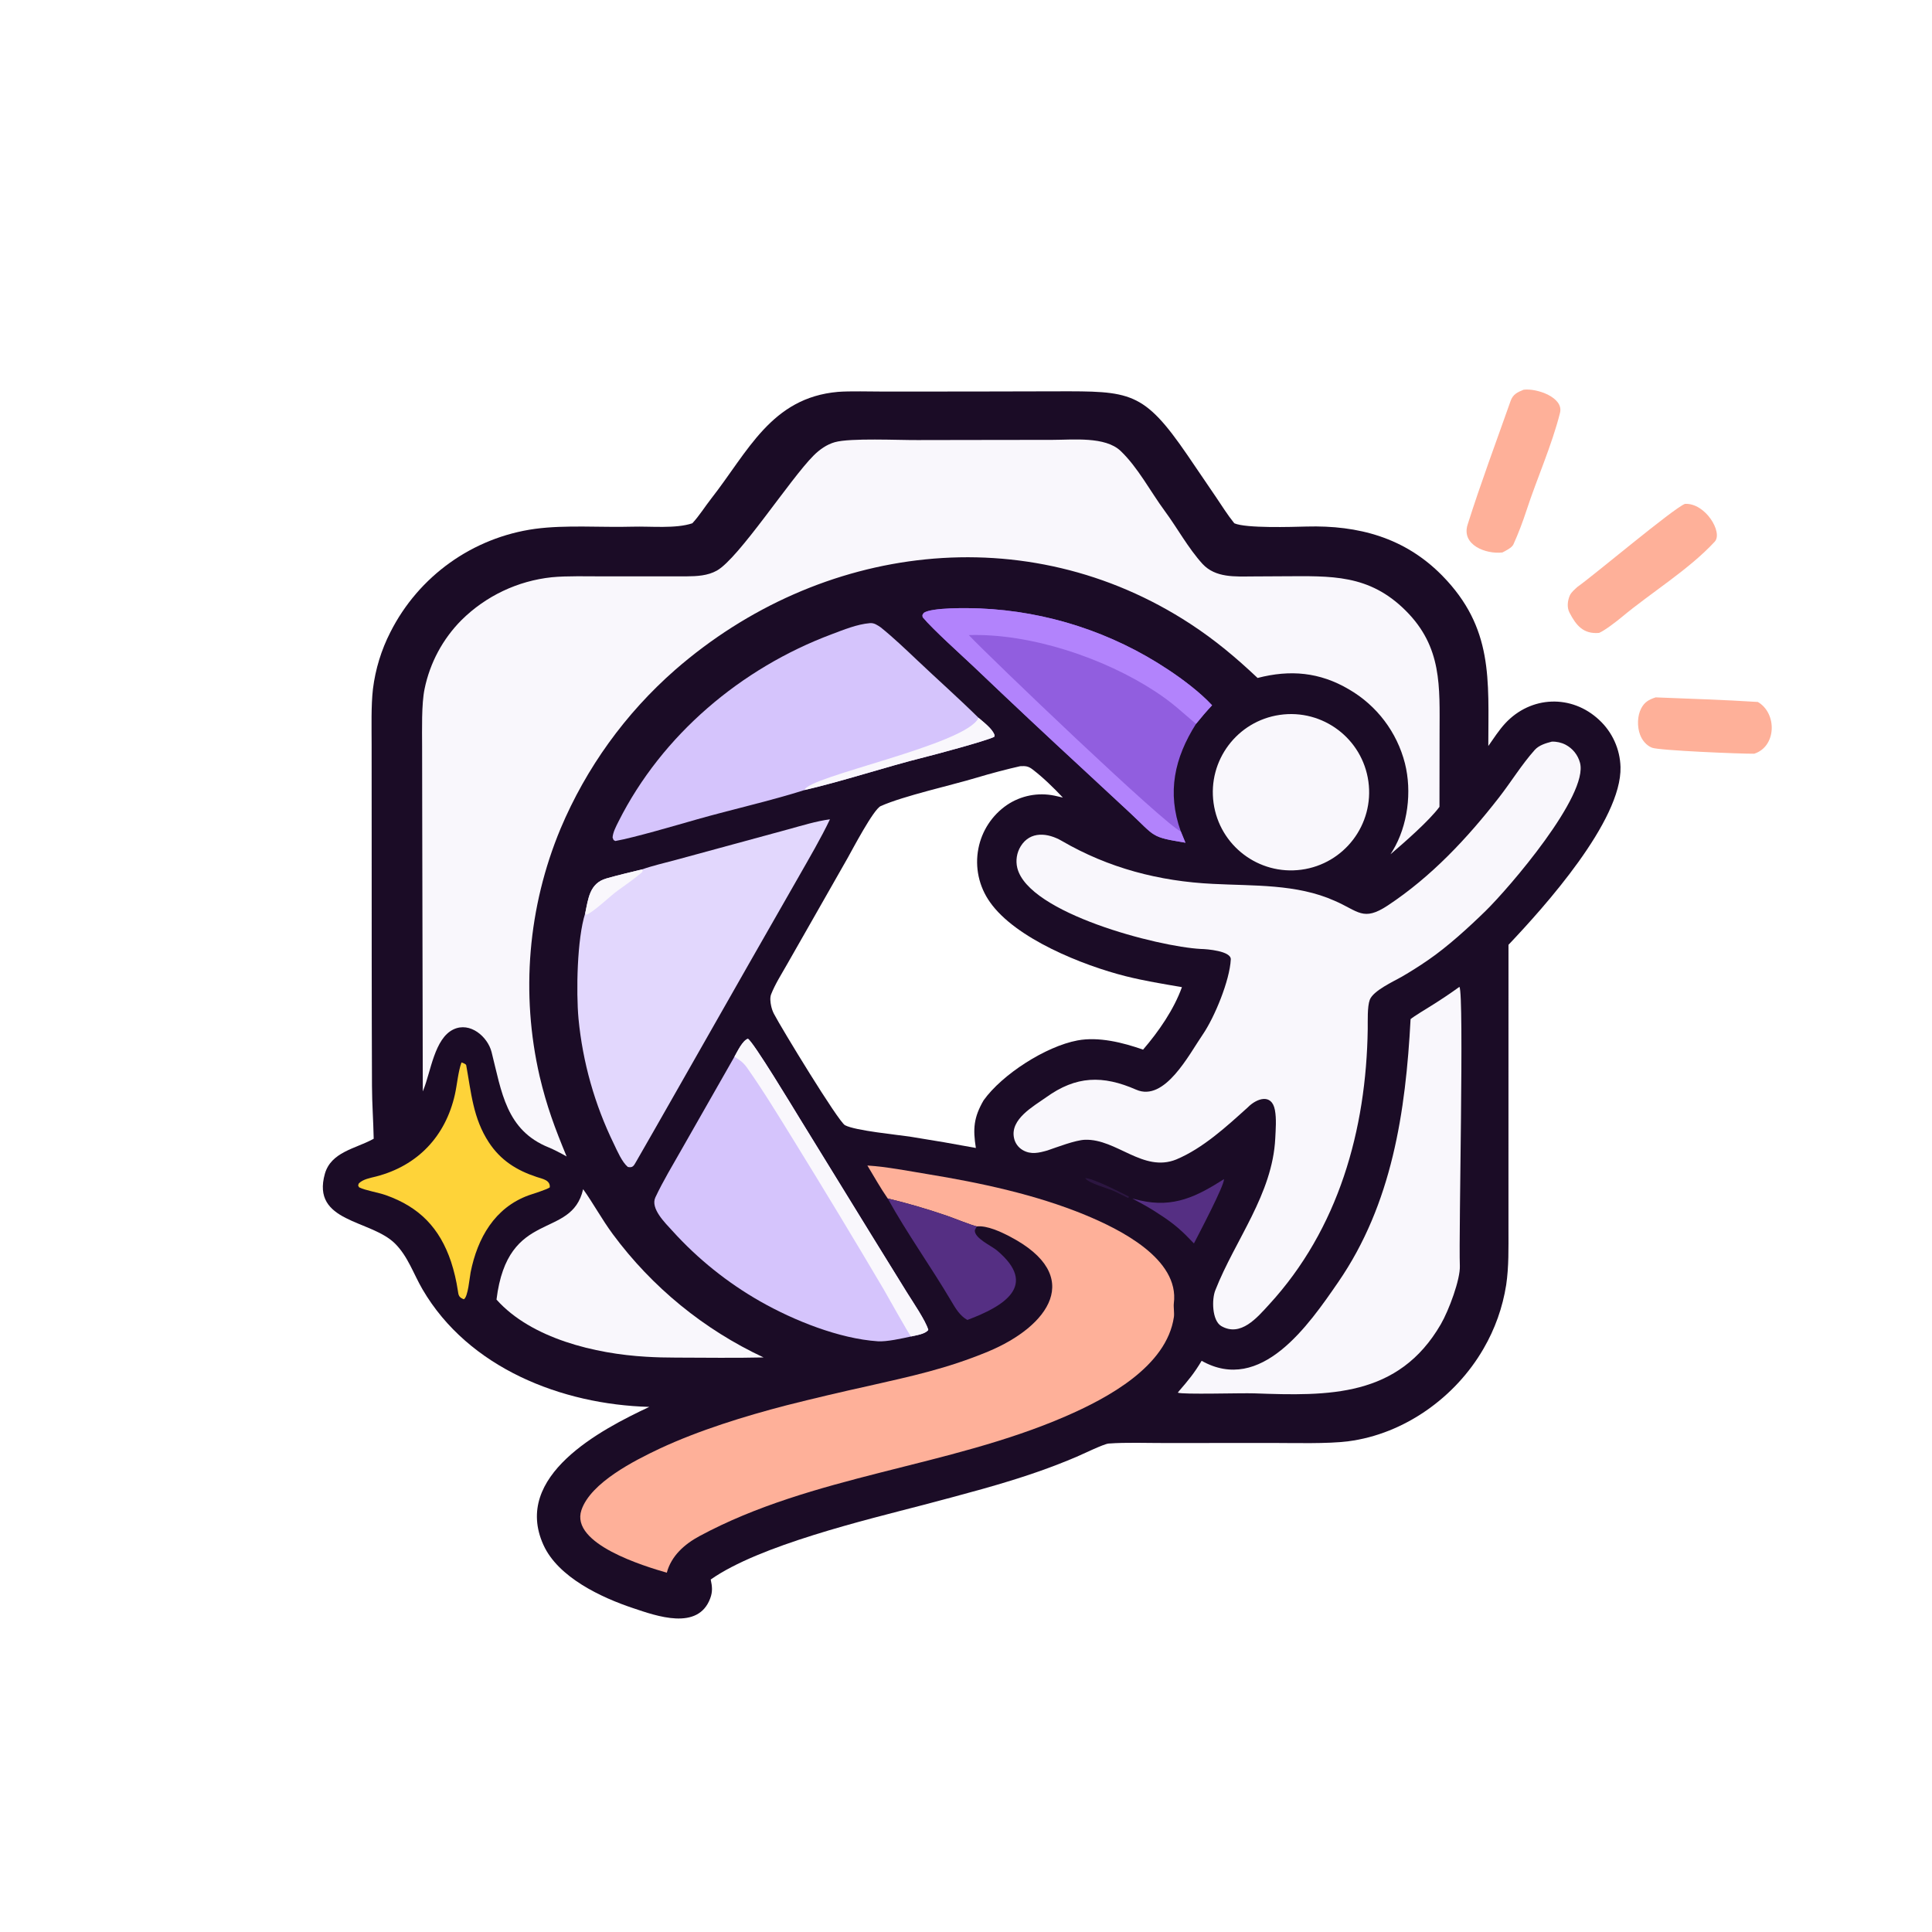
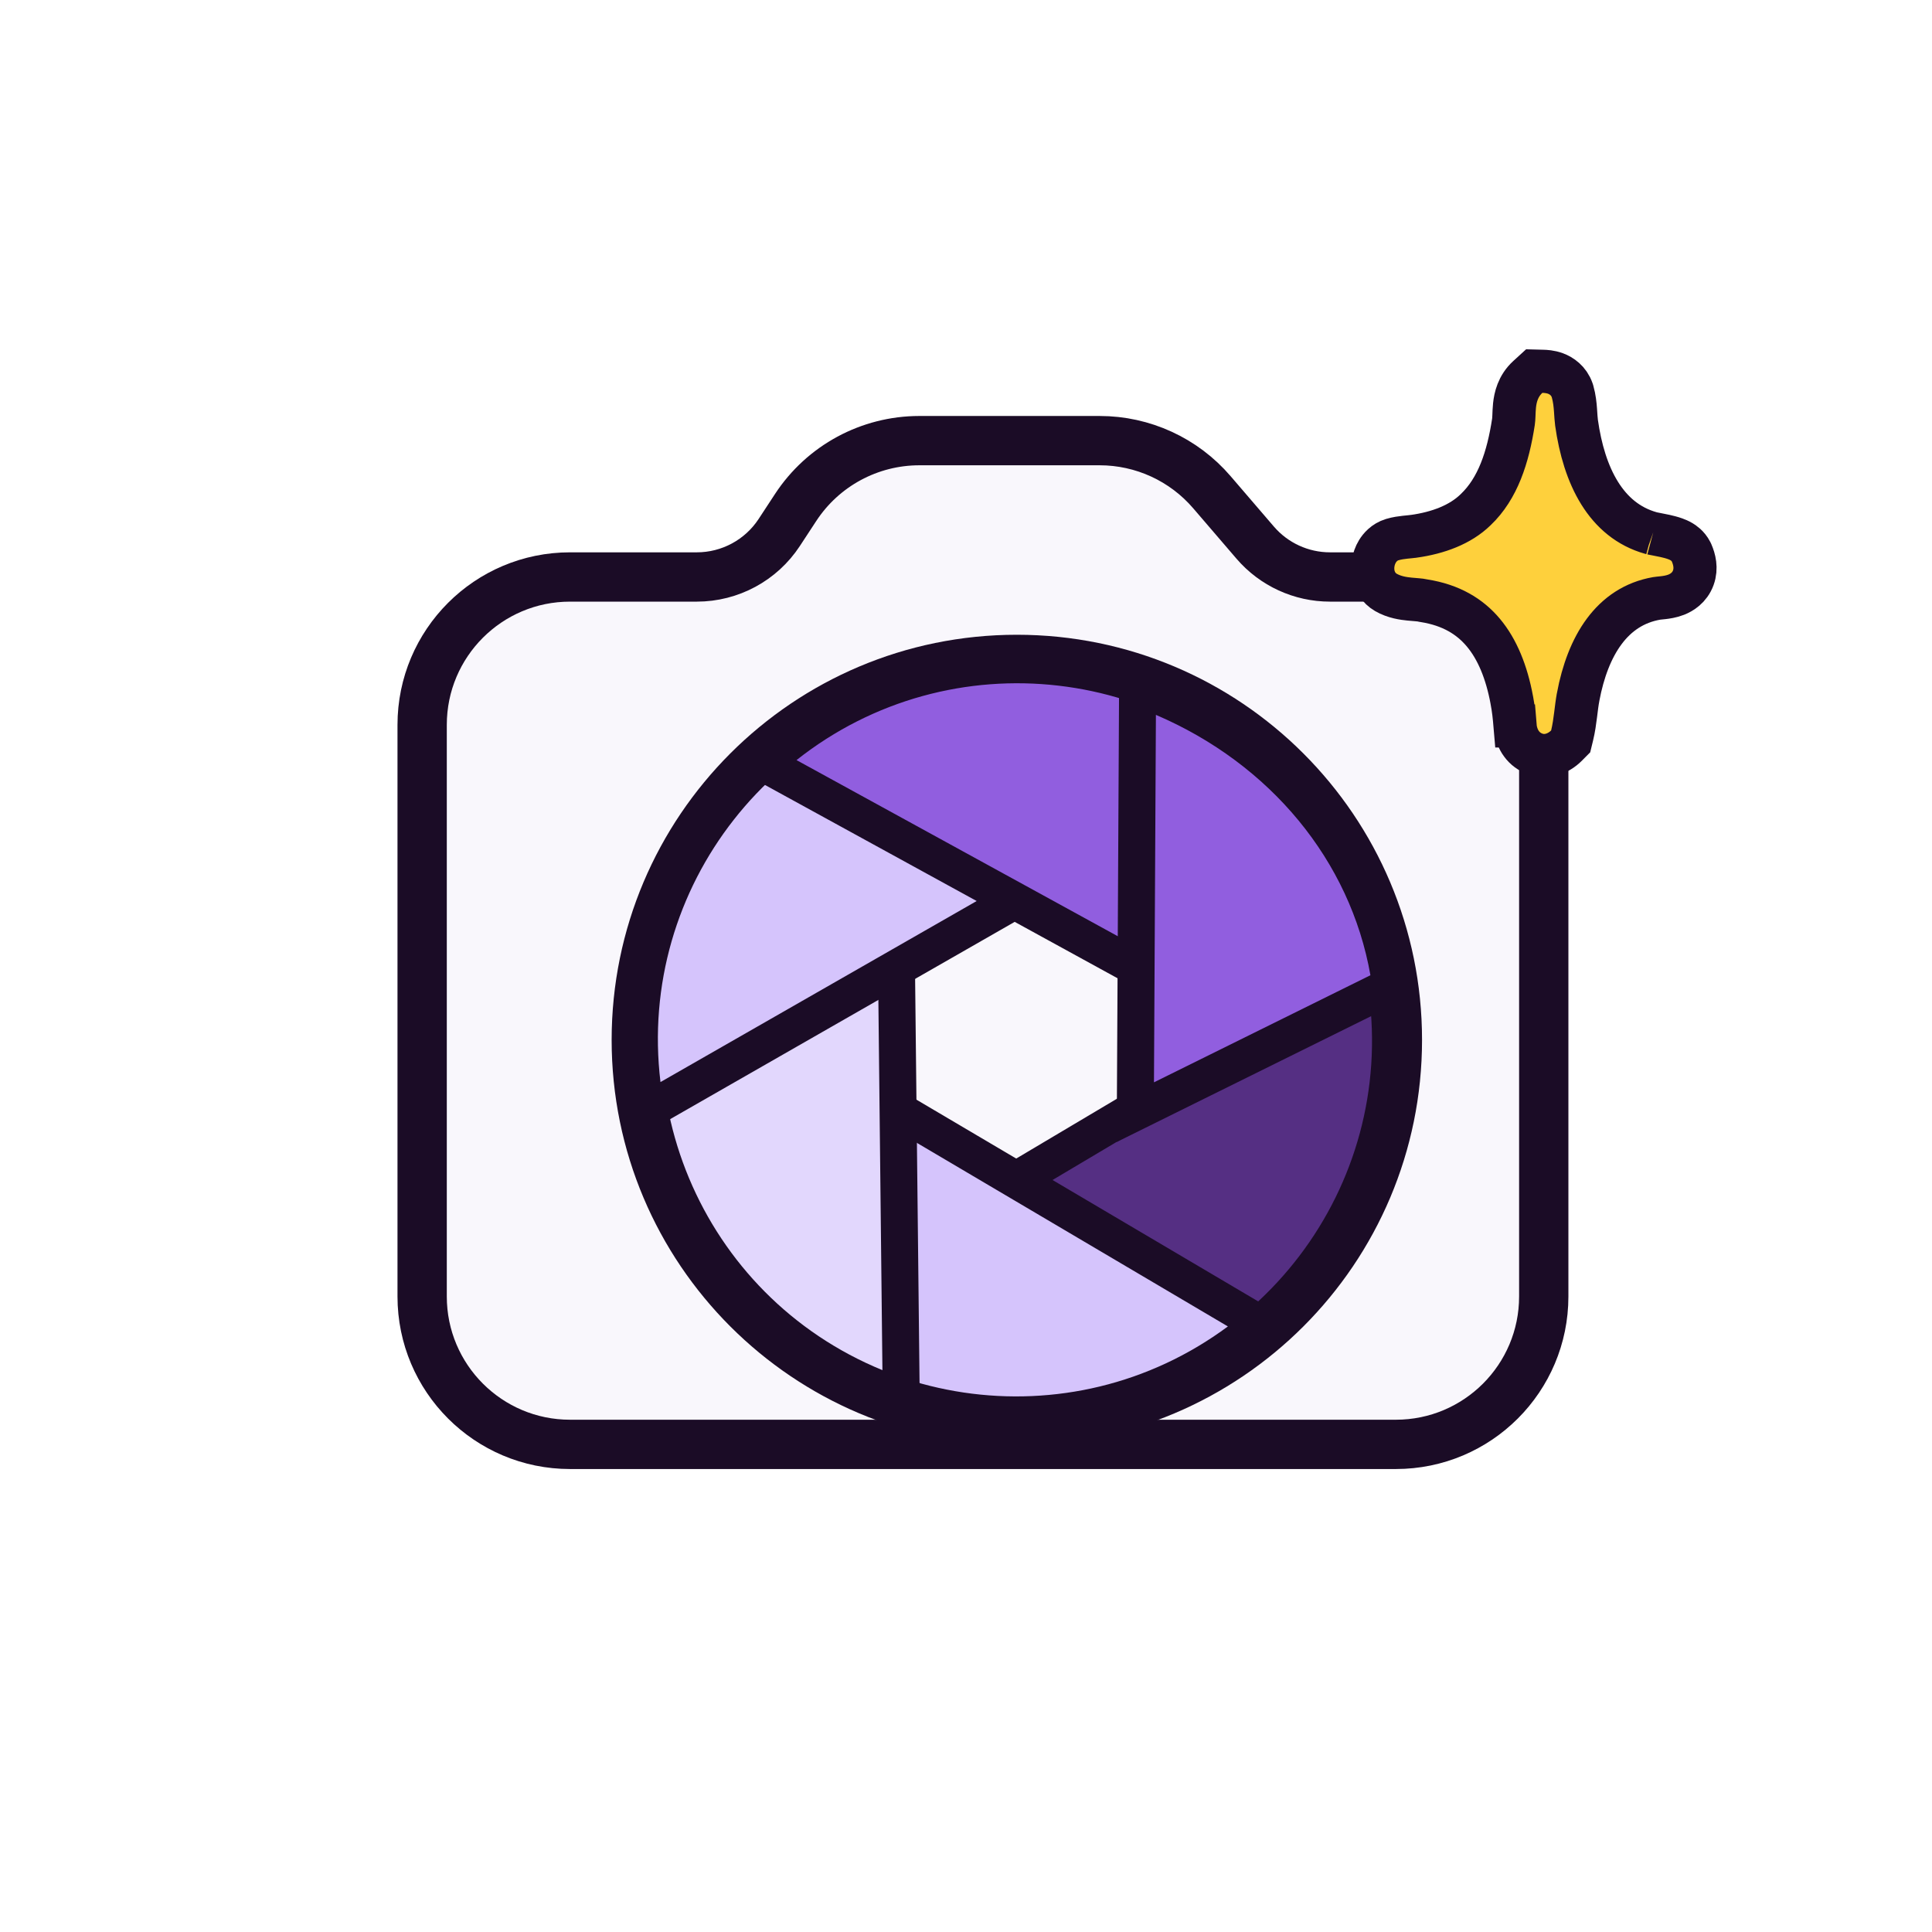
<svg xmlns="http://www.w3.org/2000/svg" width="1254" height="1254" viewBox="0 0 1254 1254" fill="none">
-   <path d="M685.695 253.997C733.639 253.898 742.138 253.697 770.665 295.309L789.139 322.459C792.555 327.524 797.006 334.534 800.717 339.091L801.188 339.662C808.775 342.98 838.453 342.012 848.085 341.757C881.676 340.867 911.893 348.912 936.177 373.702C969.376 407.597 966.051 441.1 966.015 484.212C969.364 479.423 972.995 473.827 976.957 469.547C993.642 451.532 1020.13 450.553 1037.98 467.289C1046.51 475.204 1051.49 486.212 1051.82 497.841C1052.75 532.712 1002.34 588.751 979.112 613.236L979.094 755.915L979.1 798.047C979.093 810.14 979.394 821.964 977.624 833.978C975.334 848.575 970.343 862.609 962.91 875.375C944.694 906.976 911.41 930.819 875.069 935.497C861.727 937.218 839.66 936.582 825.681 936.575L756.582 936.624C744.979 936.655 730.865 936.104 719.544 936.961C716.476 937.194 702.699 943.88 698.829 945.539C690.924 948.901 682.915 952.011 674.814 954.865C651.161 963.253 624.122 970.191 599.937 976.632C561.476 986.662 492.859 1003.01 461.299 1025.22C462.28 1029.73 462.628 1033.03 460.978 1037.46C453.092 1058.61 426.149 1048.91 410.937 1043.8C390.408 1036.96 362.308 1023.89 352.731 1002.78C332.385 957.914 390.127 927.832 421.452 913.173C364.564 911.612 304.129 887.958 274.286 836.959C268.355 826.82 264.828 815.541 256.4 807.158C240.594 791.441 201.897 793.632 210.882 761.805C214.92 747.832 230.405 745.609 241.653 739.609L242.553 739.125C242.332 727.663 241.488 716.458 241.439 704.812C241.212 650.268 241.255 595.686 241.239 541.141L241.208 483.345C241.209 472.121 240.805 458.06 242.069 447.158C243.667 434.312 247.495 421.844 253.382 410.315C271.754 373.925 306.814 348.868 347.193 343.271C367.2 340.566 390.259 342.438 410.484 341.853C422.34 341.51 438.559 343.288 449.378 339.641C453.773 334.944 457.593 328.782 461.603 323.662C485.481 293.174 500.597 258.158 543.862 254.358C551.265 253.748 565.522 254.152 573.312 254.149L630.82 254.119L685.695 253.997ZM670.266 499.449C667.406 497.253 665.704 497.141 662.189 497.308C653.923 499.164 643.459 501.888 634.011 504.737C617.515 509.713 586.554 516.56 571.652 523.201C566.955 525.295 553.238 551.471 550.187 556.886L526.867 597.851L510.579 626.412C507.099 632.535 503.07 638.854 500.497 645.418C499.656 647.567 500.051 650.708 500.531 652.906C500.916 654.67 501.466 656.348 502.294 657.952C507.006 667.071 544.148 728.086 548.46 730.345C555.365 733.964 582.4 736.462 591.961 737.974C605.807 740.16 619.621 742.542 633.404 745.108C631.433 732.733 631.972 725.317 638.413 714.21C650.439 697.347 678.727 679.193 699.325 675.317C713.041 672.733 728.924 676.683 741.93 681.293C752.002 669.598 761.915 655.306 767.156 640.734C754.708 638.566 742.891 636.705 730.59 633.607C702.822 626.614 659.048 609.146 642.534 585.507C635.389 575.444 632.676 562.888 635.039 550.772C637.262 539.274 643.924 529.113 653.58 522.487C662.624 516.391 673.749 514.208 684.422 516.435C686.252 516.816 688.071 517.228 689.877 517.671C683.901 511.344 677.185 504.759 670.266 499.449Z" fill="#1B0C26" />
-   <path d="M595.505 285.632L631.01 285.569L683.258 285.499C696.527 285.486 717.358 283.195 727.338 292.68C738.586 303.375 746.711 319.054 755.982 331.624C764.242 342.821 771.149 355.704 780.529 366.029C789.016 375.172 801.788 374.196 813.134 374.146L833.218 374.036C863.907 373.926 888.533 372.515 912.456 396.405C936.146 420.07 934.401 445.593 934.377 475.993L934.315 523.688C927.66 532.757 911.078 547.2 902.518 554.493C903.008 553.736 903.492 552.972 903.957 552.2C913.797 535.853 916.528 513.912 911.905 495.482C906.75 475.249 893.665 457.944 875.602 447.466C856.571 436.228 837.357 434.56 816.263 440.047C802.345 426.901 788.746 415.482 772.698 404.991C666.34 335.46 532.244 352.754 438.137 434.854C405.893 463.136 380.485 498.363 363.827 537.886C342.655 588.713 337.907 644.891 350.248 698.548C354.873 718.135 360.146 732.194 367.779 750.63C364.911 748.953 359.055 745.928 356.258 744.807C328.403 733.645 325.594 708.596 319.072 682.873C316.539 672.88 305.123 663.016 294.316 668.159C282.018 674.007 279.633 695.572 274.808 707.445L274.422 708.381L274.056 531.878L273.979 484.431C273.967 473.796 273.518 457.096 275.579 447.167C279.039 430.252 287.369 414.718 299.544 402.478C315.361 386.812 336.045 377.004 358.184 374.67C367.913 373.721 381.674 374.102 391.681 374.1L445.668 374.089C452.35 374.028 459.34 373.698 465.312 370.343C479.588 362.321 512.839 310.876 528.106 295.643C531.958 291.8 536.612 288.485 541.897 287C551.948 284.177 583.327 285.728 595.505 285.632Z" fill="#F9F7FC" />
-   <path d="M1007.22 481.381C1010.34 481.262 1013.44 481.954 1016.21 483.389C1020.79 485.812 1024.17 490.03 1025.51 495.035C1031.31 516.047 979.486 576.398 964.129 591.38C953.352 601.896 939.52 614.546 926.913 623.161C921.347 626.994 915.641 630.613 909.793 634.005C904.288 637.134 891.295 643.049 889.085 648.927C887.401 653.415 887.824 662.734 887.75 667.847C886.819 733.308 868.775 797.772 823.672 846.799C815.957 855.188 805.303 868.04 792.622 860.668C786.622 857.012 786.45 843.174 788.869 837.363C801.697 804.74 825.968 775.153 827.732 738.831C828.014 733.008 828.589 726.187 827.493 720.438C825.405 709.422 815.529 712.998 809.871 718.785C795.996 731.3 780.793 745.31 763.483 752.571C742.003 761.248 724.755 739.125 704.273 739.787C697.954 739.995 686.063 744.618 679.818 746.73C674.411 748.267 669.188 749.59 663.873 746.516C660.959 744.85 658.889 742.021 658.185 738.74C655.448 726.334 671.049 717.958 678.997 712.245C698.474 698.236 715.729 697.758 737.472 707.279C755.988 715.386 771.694 684.557 780.634 671.527C788.361 660.279 798.207 636.313 798.868 622.72C799.131 617.234 783.138 615.979 779.433 615.942C751.635 614.472 667.547 592.734 660.291 563.352C659.128 558.566 659.924 553.514 662.489 549.314C668.741 539.188 680.179 540.563 689.18 545.801C719.483 563.434 752.4 572.025 787.302 573.695C813.643 575.075 841.539 573.641 866.166 584.631C881.725 591.319 884.707 598.331 900.749 587.727C928.995 569.056 952.214 544.268 972.903 517.685C980.869 507.446 987.562 496.389 996.153 486.751C998.92 483.652 1003.48 482.337 1007.22 481.381Z" fill="#F9F7FC" />
-   <path d="M562.987 756.496C575.549 757.28 589.707 760.072 602.139 762.105C636.16 767.671 672.274 775.355 704.205 788.526C726.548 797.741 765.693 817.029 761.897 845.948C761.627 848.452 762.301 852.371 761.946 854.789C757.256 886.96 718.797 907.503 691.665 919.283C615.372 952.415 527.577 957.375 454.002 997.04C444.308 1002.27 435.699 1009.87 432.803 1020.8C418.665 1016.68 369.952 1002.19 377.396 980.128C383.417 962.286 411.91 947.945 428.09 940.292C453.571 928.382 483.338 919.185 510.543 912.126C528.294 907.644 546.114 903.443 563.995 899.512C591.568 893.242 614.362 888.429 641.23 877.292C680.662 860.949 704.456 828.185 655.46 802.59C649.784 799.627 640.691 795.31 634.041 796.033C630.441 795.261 618.538 790.43 614.246 788.973C601.738 784.681 589.033 780.982 576.176 777.878C571.521 771.161 567.229 763.538 562.987 756.496Z" fill="#FEB099" />
-   <path d="M416.886 564.259C423.062 562.028 431.816 559.987 438.405 558.212L475.73 548.063L511.597 538.3C520.357 535.9 529.767 532.979 538.695 531.787C532.997 543.85 525.136 557.192 518.475 568.925L485.942 625.849L436.859 712.086C428.883 726.065 420.953 740.068 412.9 754.004C411.334 756.711 410.746 758.107 407.515 757.439C403.725 754.286 400.644 747.073 398.41 742.401C385.97 716.935 378.207 689.443 375.492 661.234C373.906 643.851 374.525 609.256 379.831 592.827C381.873 583.078 382.71 573.284 393.66 570.161C401.294 567.984 409.189 566.143 416.886 564.259Z" fill="#E2D7FD" />
-   <path d="M379.831 592.827C381.872 583.078 382.71 573.284 393.66 570.161C401.294 567.984 409.189 566.143 416.886 564.259C417.053 565.036 417.244 565.756 416.487 566.386C411.695 570.377 405.809 574.61 400.748 578.187C396.492 581.196 384.572 592.666 380.369 593.802L379.831 592.827Z" fill="#F9F7FC" />
-   <path d="M476.685 685.897C478.722 682.321 481.846 675.543 485.401 674.221C488.528 675.402 515.473 720.101 518.997 725.826L565.573 801.537L588.79 839.102C592.345 844.815 600.923 857.386 602.521 863.202C600.551 865.897 594.803 866.656 591.352 867.458C585.612 868.719 575.493 870.985 569.76 870.593C544.565 868.885 515.279 857.086 493.574 844.766C472.231 832.63 452.848 817.09 436.391 798.868C431.936 793.938 421.975 784.423 425.389 777.167C430.401 766.52 436.719 756.074 442.541 745.818L476.685 685.897Z" fill="#D5C4FC" />
-   <path d="M476.685 685.897C478.722 682.321 481.846 675.543 485.401 674.221C488.528 675.402 515.473 720.101 518.997 725.826L565.573 801.537L588.79 839.102C592.345 844.815 600.923 857.386 602.521 863.202C600.551 865.897 594.803 866.656 591.352 867.458C590.03 866.288 575.497 840.137 573.471 836.702C554.412 804.446 535.04 772.367 515.357 740.484C505.628 724.76 495.58 708.191 484.926 693.092C482.476 689.62 480.218 688.034 476.685 685.897Z" fill="#F9F7FC" />
-   <path d="M522.253 512.78C500.923 519.588 474.375 525.58 452.42 531.817C439.613 535.456 411.516 543.734 399.393 545.87C397.78 545.003 398.479 545.596 397.614 543.671C397.748 540.355 399.917 536.271 401.434 533.25C429.696 476.99 481.063 433.692 539.711 411.708C547.666 408.725 556.125 405.201 564.622 404.46C567.387 404.22 569.452 405.721 571.662 407.213C579.63 413.614 587.865 421.451 595.297 428.493C608.447 440.951 622.279 453.238 635.138 465.905C638.536 468.864 644.334 473.182 645.565 477.279L645.296 478.279C639.516 481.054 607.389 489.649 599.732 491.562C574.756 497.803 547.018 507.073 522.253 512.78Z" fill="#D5C4FC" />
-   <path d="M635.137 465.905C638.536 468.864 644.334 473.182 645.565 477.279L645.296 478.279C639.515 481.053 607.388 489.649 599.732 491.562C574.756 497.803 547.018 507.073 522.253 512.78C523.831 504.043 627.331 483.436 635.137 465.905Z" fill="#F9F7FC" />
-   <path d="M947.285 640.52C950.401 645.645 946.733 801.096 947.542 821.664C947.885 830.371 940.482 850.393 935.198 859.516C907.656 907.031 862.266 906.125 814.121 904.38C805.548 904.074 767.665 905.274 764.469 903.927L765.375 902.77C771.449 895.753 775.215 891.191 779.942 883.256C818.505 904.956 849.371 860.11 868.603 832.177C903.554 781.411 912.365 721.705 915.567 661.485C917.6 659.709 926.46 654.382 929.252 652.625C935.394 648.798 941.413 644.763 947.285 640.52Z" fill="#F9F7FC" />
-   <path d="M769.428 546.98C746.552 543.177 750.318 543.327 733.229 527.391L703.74 500.014C679.787 477.922 656.023 455.629 632.443 433.138C623.969 425.099 605.547 408.637 598.885 400.626C598.635 398.731 598.512 399.664 599.585 397.798C604.856 394.213 628.071 394.6 635.989 394.915C679.554 396.737 721.791 410.456 758.113 434.583C767.628 440.863 778.974 449.392 786.72 457.779C782.831 461.947 779.874 465.407 776.292 469.85C762.307 491.963 757.335 514.326 766.422 539.631L769.428 546.98Z" fill="#915EDF" />
-   <path d="M769.428 546.98C746.552 543.177 750.318 543.327 733.229 527.391L703.74 500.014C679.787 477.922 656.023 455.629 632.443 433.138C623.969 425.099 605.547 408.637 598.885 400.626C598.635 398.731 598.512 399.664 599.585 397.798C604.856 394.213 628.071 394.6 635.989 394.915C679.554 396.737 721.791 410.456 758.113 434.583C767.628 440.863 778.974 449.392 786.72 457.779C782.831 461.947 779.874 465.407 776.292 469.85C766.36 461.528 761.511 456.492 750.036 448.95C716.727 427.056 668.741 410.999 628.831 412.213C641.799 426.029 756.141 535.508 766.422 539.631L769.428 546.98Z" fill="#B283FC" />
-   <path d="M378.494 771.877C385.001 780.903 390.539 791.287 397.788 801.097C423.238 835.471 456.863 862.964 495.617 881.07C476.979 881.523 457.253 881.198 438.534 881.174C432.152 881.186 425.77 881.008 419.399 880.623C386.571 878.737 344.897 868.891 322.263 843.517C329.545 783.94 370.872 805.126 378.494 771.877Z" fill="#F9F7FC" />
-   <path d="M830.659 464.012C858.494 459.981 884.297 479.364 888.179 507.22C892.055 535.077 872.534 560.771 844.656 564.498C816.992 568.197 791.539 548.856 787.687 521.214C783.836 493.572 803.038 468.012 830.659 464.012Z" fill="#F9F7FC" />
-   <path d="M299.534 689.608C300.275 689.835 302.44 690.527 302.611 691.464C305.843 709.19 307.055 725.875 317.301 741.483C324.914 753.074 335.276 759.638 348.363 763.936C352.304 765.234 357.23 765.981 356.849 770.678C355.177 772.061 345.897 774.847 343.196 775.827C321.048 783.842 309.894 803.675 305.468 825.791C304.785 829.202 303.777 842.023 301.035 843.315C297.773 842.011 297.61 840.805 297.157 837.615C296.212 831.277 294.74 825.032 292.757 818.939C285.419 797.098 272.273 783.462 250.432 775.735C245.381 773.947 237.319 772.747 233.084 770.653C232.263 769.055 232.342 769.869 232.89 768.124C235.696 765.308 240.371 764.585 244.109 763.624C271.118 756.65 289.186 737.497 295.268 710.378C296.688 704.04 297.386 695.438 299.534 689.608Z" fill="#FED339" />
-   <path d="M576.176 777.878C589.033 780.982 601.738 784.681 614.246 788.973C618.538 790.43 630.441 795.261 634.042 796.033C633.766 796.486 632.811 798.121 632.725 798.506C632.358 803.68 643.465 808.573 647.016 811.549C674.184 834.326 651.7 847.809 627.888 856.743C622.977 854.024 620.179 849.162 617.368 844.399C604.268 822.197 588.598 800.386 576.176 777.878Z" fill="#552F83" />
-   <path d="M794.428 765.35C794.845 769.195 778.086 800.943 774.945 807.073C767.279 799.002 762.246 794.41 752.969 788.458C746.993 784.387 741.354 781.313 734.949 777.945C736.676 778.386 738.403 778.802 740.142 779.2C761.842 784.105 776.763 776.592 794.428 765.35Z" fill="#552F83" />
-   <path d="M704.279 764.726C708.957 764.42 727.351 773.972 732.653 776.635L732.629 777.192L732.028 777.474C729.194 776.145 726.328 774.59 723.444 773.268C718.631 771.057 707.316 768.345 704.279 764.726Z" fill="#2C1641" />
-   <path d="M1093.63 327.044C1106.93 326.333 1118.47 345.646 1112.97 351.589C1096.2 369.727 1071.71 384.617 1052.48 400.654C1049.17 403.408 1041.76 409.15 1037.91 410.806C1027.8 411.645 1023.1 406.133 1018.68 397.578C1016.96 394.248 1017.44 389.985 1018.86 386.643C1019.86 384.322 1022.09 382.57 1023.94 380.868C1034.24 373.69 1085.77 330.215 1093.63 327.044Z" fill="#FEB099" />
-   <path d="M988.94 252.959C997.628 251.864 1015.04 258.031 1012.56 267.935C1007.28 289.013 997.604 310.491 990.819 331.245C988.34 338.823 985.541 346.244 982.278 353.416C981.316 355.532 977.067 357.623 975.157 358.587C964.349 359.837 948.417 353.687 952.575 340.538C961.092 313.606 971.115 286.81 980.52 260.148C982.021 255.899 985.009 254.548 988.94 252.959Z" fill="#FEB099" />
-   <path d="M1074.66 452.643C1096.58 453.528 1119.14 454.221 1140.97 455.622C1153.61 463.014 1153.08 484.6 1138.59 489.214C1130.71 489.341 1076.79 487.155 1072.22 485.301C1068.51 483.792 1065.81 480.43 1064.46 476.73C1062.6 471.631 1062.69 464.774 1065.19 459.902C1067.34 455.697 1070.28 454.036 1074.66 452.643Z" fill="#FEB099" />
+   <path d="M713.75 286C741.744 286 768.343 298.219 786.581 319.456L814.696 352.195C826.855 366.354 844.588 374.5 863.25 374.5H906C959.019 374.5 1002 417.481 1002 470.5V841.5C1002 894.519 959.019 937.5 906 937.5H370C316.981 937.5 274 894.519 274 841.5V470.5C274 417.481 316.981 374.5 370 374.5H452.28C473.857 374.5 493.981 363.628 505.809 345.581L516.427 329.379C534.167 302.309 564.354 286 596.72 286H713.75Z" fill="#F9F7FC" stroke="#1B0C26" stroke-width="32" />
+   <circle cx="660" cy="675" r="247" fill="#F9F7FC" stroke="#1B0C26" stroke-width="32" />
+   <path d="M692.505 916.117C627.261 925.059 564.499 907.205 515.375 871.007L500.806 860.271L516.365 851.029L882.24 633.683L897.8 624.439L900.258 642.37C918.481 775.333 825.468 897.893 692.505 916.117Z" fill="#552F83" stroke="#1B0C26" stroke-width="24" />
+   <path d="M464.216 820.032C425.008 767.122 410.49 703.506 418.612 643.028L421.021 625.092L436.606 634.291L803.086 850.616L818.672 859.815L804.13 870.591C696.304 950.494 544.119 927.858 464.216 820.032Z" fill="#D5C4FC" stroke="#1B0C26" stroke-width="24" />
+   <path d="M435.48 583.429C460.449 522.492 507.36 477.136 563.307 452.776L579.899 445.551L580.097 463.647L584.752 889.184L584.95 907.282L568.202 900.419C444.018 849.535 384.596 707.614 435.48 583.429Z" fill="#E2D7FD" stroke="#1B0C26" stroke-width="24" />
+   <path d="M628.894 433.392C694.273 425.495 756.741 444.353 805.28 481.333L819.675 492.3L803.97 501.292L434.661 712.751L418.956 721.744L416.785 703.776C400.693 570.539 495.658 449.484 628.894 433.392Z" fill="#D5C4FC" stroke="#1B0C26" stroke-width="24" />
+   <path d="M850.9 523.69C858.604 533.424 865.446 543.572 871.436 554.04L875.431 561.021L870.493 567.369L803.971 652.862L797.694 660.93L788.731 656.015L511.231 503.876L495.361 495.176L509.553 483.944C614.789 400.659 767.615 418.454 850.9 523.69Z" fill="#915EDF" stroke="#1B0C26" stroke-width="24" />
+   <path d="M894.821 643.756L754.327 713.258L736.904 721.877L737.007 702.439L738.268 463.938L738.364 445.853L754.99 452.97C832.873 486.309 887.482 552.363 901.318 630.919L902.878 639.771L894.821 643.756Z" fill="#915EDF" stroke="#1B0C26" stroke-width="24" />
+   <path d="M1001.47 241.005C1002.92 241.043 1006.21 241.162 1009.63 242.427C1013.43 243.83 1018.24 247.028 1020.41 253.205L1020.61 253.812L1020.66 253.979L1020.71 254.147C1021.95 258.496 1022.36 262.798 1022.6 266.085C1022.88 269.848 1022.95 272.052 1023.28 274.43H1023.28C1028.12 308.841 1042.27 337.75 1071.52 345.971L1072.22 346.161L1072.23 346.164L1072.24 346.168C1072.19 346.153 1072.36 346.199 1072.96 346.32C1073.5 346.43 1074.15 346.556 1074.98 346.714C1076.55 347.014 1078.63 347.408 1080.67 347.862C1082.63 348.297 1085.07 348.896 1087.28 349.695C1088.37 350.087 1089.88 350.693 1091.4 351.601C1092.47 352.236 1095.61 354.184 1097.59 358.075L1097.78 358.458L1097.88 358.659L1097.97 358.863C1099.71 362.864 1101.32 368.74 1099.08 374.95C1096.69 381.571 1091.39 384.655 1087.98 385.999C1084.7 387.288 1081.36 387.717 1079.48 387.935C1076.74 388.25 1076.25 388.233 1075.29 388.399C1046.19 393.47 1030.56 419.228 1024.33 452.291V452.292C1023.64 455.982 1023.22 459.609 1022.68 463.919C1022.17 468.013 1021.54 472.713 1020.39 477.431L1019.47 481.206L1016.73 483.966C1011.82 488.921 1003.19 492.934 994.229 488.423C986.593 484.577 983.846 476.898 983.388 471.174L983.387 471.175C982.841 464.707 982.362 460.266 981.259 454.337V454.334C977.885 436.179 971.838 421.414 962.838 410.656C954.074 400.18 941.852 392.692 924.264 389.918L923.823 389.849L923.388 389.751C921.359 389.297 919.691 389.333 914.831 388.846C911.129 388.475 905.079 387.717 899.515 384.49C894.709 381.705 892.549 377.326 891.681 374.137C890.817 370.965 890.886 367.924 891.28 365.487C891.679 363.027 892.547 360.327 894.091 357.812C895.512 355.496 898.454 351.849 903.603 350.266L903.616 350.262L903.631 350.257C906.691 349.323 909.87 348.927 912.048 348.69C914.822 348.389 916.062 348.322 917.666 348.095L917.679 348.094C933.486 345.87 947.799 340.539 957.696 330.925L957.752 330.87L957.809 330.816C972.255 317.093 978.822 296.7 982.329 273.826C982.487 272.784 982.568 271.54 982.644 269.657C982.709 268.015 982.778 265.509 983.032 263.104C983.561 258.105 985.124 250.643 991.654 244.67L995.822 240.856L1001.47 241.005Z" fill="#FED03C" stroke="#1B0C26" stroke-width="28" />
</svg>
